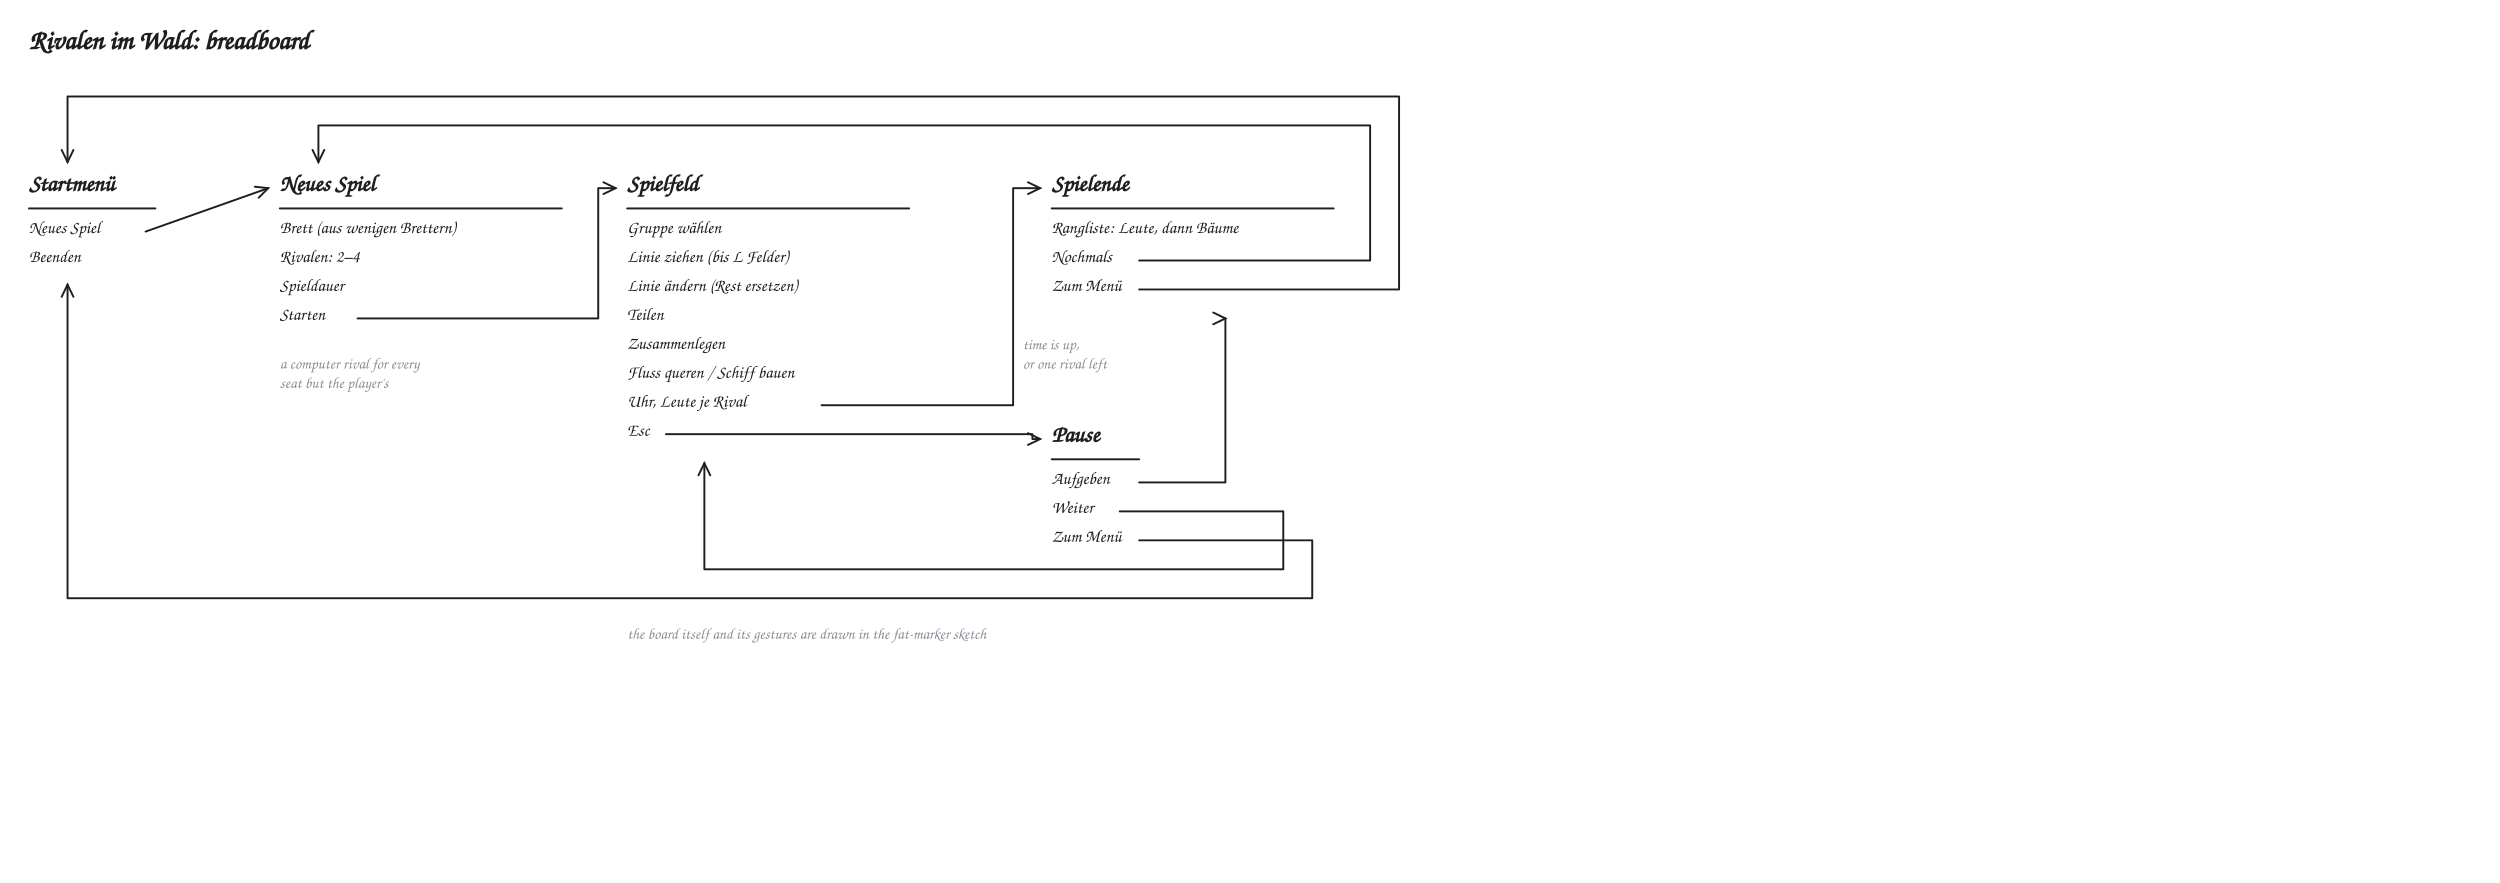
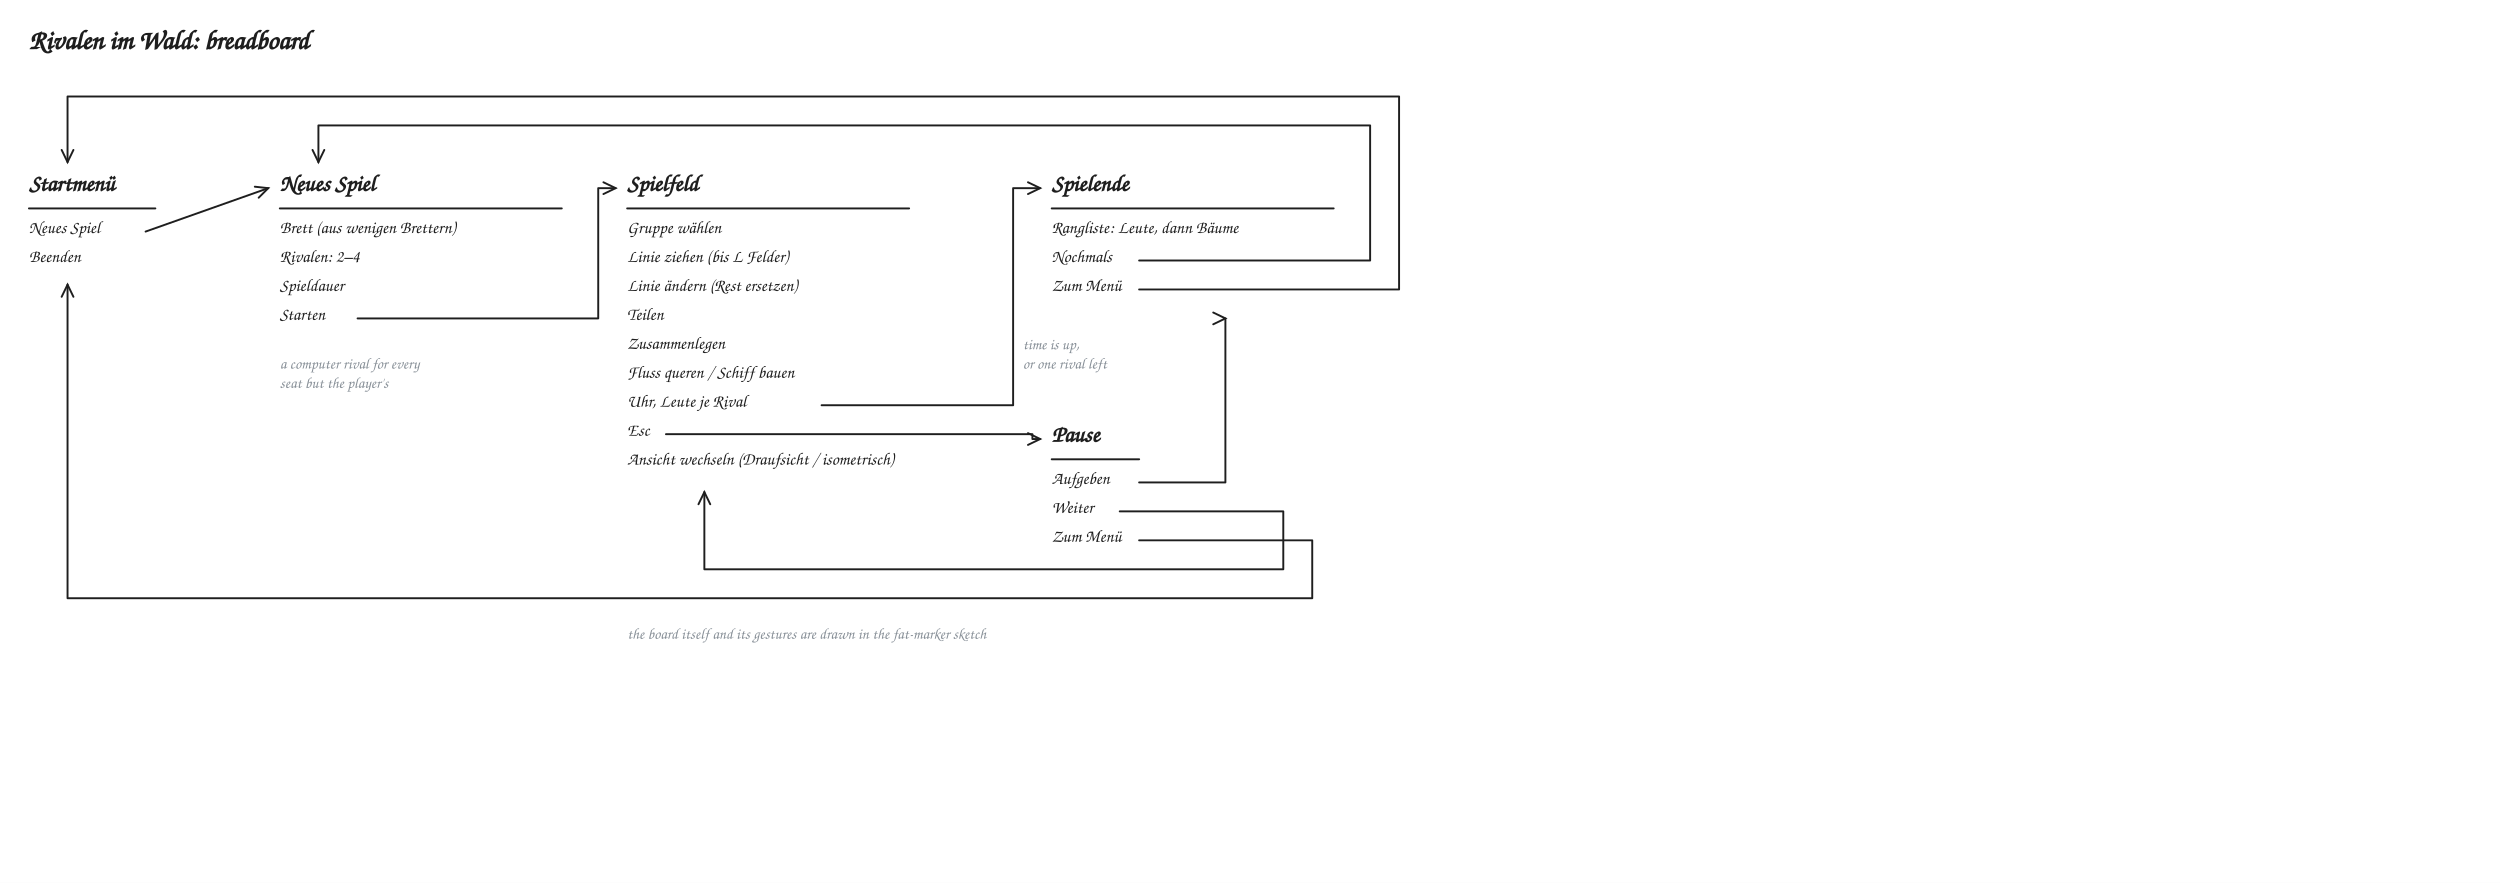
<svg xmlns="http://www.w3.org/2000/svg" viewBox="-30 -180 2591 915" width="2591" height="915" font-family="Virgil, 'Comic Sans MS', cursive, sans-serif">
  <rect x="-30" y="-180" width="2591" height="915" fill="#ffffff" />
  <text x="0.0" y="-129.0" font-size="28" fill="#1e1e1e" text-anchor="start" font-weight="bold">Rivalen im Wald: breadboard</text>
  <text x="0.0" y="18.0" font-size="24" fill="#1e1e1e" text-anchor="start" font-weight="bold">Startmenü</text>
  <path d="M0.0,36.0 L131.0,36.0" fill="none" stroke="#1e1e1e" stroke-width="2" stroke-linecap="round" stroke-linejoin="round" />
  <text x="0.0" y="61.5" font-size="18" fill="#1e1e1e" text-anchor="start">Neues Spiel</text>
  <text x="0.0" y="91.5" font-size="18" fill="#1e1e1e" text-anchor="start">Beenden</text>
  <text x="260.0" y="18.0" font-size="24" fill="#1e1e1e" text-anchor="start" font-weight="bold">Neues Spiel</text>
  <path d="M260.0,36.0 L552.2,36.0" fill="none" stroke="#1e1e1e" stroke-width="2" stroke-linecap="round" stroke-linejoin="round" />
  <text x="260.0" y="61.5" font-size="18" fill="#1e1e1e" text-anchor="start">Brett (aus wenigen Brettern)</text>
  <text x="260.0" y="91.5" font-size="18" fill="#1e1e1e" text-anchor="start">Rivalen: 2–4</text>
  <text x="260.0" y="121.5" font-size="18" fill="#1e1e1e" text-anchor="start">Spieldauer</text>
  <text x="260.0" y="151.5" font-size="18" fill="#1e1e1e" text-anchor="start">Starten</text>
  <text x="620.0" y="18.0" font-size="24" fill="#1e1e1e" text-anchor="start" font-weight="bold">Spielfeld</text>
  <path d="M620.0,36.0 L912.2,36.0" fill="none" stroke="#1e1e1e" stroke-width="2" stroke-linecap="round" stroke-linejoin="round" />
  <text x="620.0" y="61.5" font-size="18" fill="#1e1e1e" text-anchor="start">Gruppe wählen</text>
  <text x="620.0" y="91.5" font-size="18" fill="#1e1e1e" text-anchor="start">Linie ziehen (bis L Felder)</text>
  <text x="620.0" y="121.5" font-size="18" fill="#1e1e1e" text-anchor="start">Linie ändern (Rest ersetzen)</text>
  <text x="620.0" y="151.5" font-size="18" fill="#1e1e1e" text-anchor="start">Teilen</text>
  <text x="620.0" y="181.5" font-size="18" fill="#1e1e1e" text-anchor="start">Zusammenlegen</text>
  <text x="620.0" y="211.5" font-size="18" fill="#1e1e1e" text-anchor="start">Fluss queren / Schiff bauen</text>
  <text x="620.0" y="241.5" font-size="18" fill="#1e1e1e" text-anchor="start">Uhr, Leute je Rival</text>
  <text x="620.0" y="271.5" font-size="18" fill="#1e1e1e" text-anchor="start">Esc</text>
+   <text x="620.0" y="301.5" font-size="18" fill="#1e1e1e" text-anchor="start">Ansicht wechseln (Draufsicht / isometrisch)</text>
  <text x="1060.0" y="18.0" font-size="24" fill="#1e1e1e" text-anchor="start" font-weight="bold">Spielende</text>
  <path d="M1060.0,36.0 L1352.2,36.0" fill="none" stroke="#1e1e1e" stroke-width="2" stroke-linecap="round" stroke-linejoin="round" />
  <text x="1060.0" y="61.5" font-size="18" fill="#1e1e1e" text-anchor="start">Rangliste: Leute, dann Bäume</text>
  <text x="1060.0" y="91.5" font-size="18" fill="#1e1e1e" text-anchor="start">Nochmals</text>
  <text x="1060.0" y="121.5" font-size="18" fill="#1e1e1e" text-anchor="start">Zum Menü</text>
  <text x="1060.0" y="278.0" font-size="24" fill="#1e1e1e" text-anchor="start" font-weight="bold">Pause</text>
  <path d="M1060.0,296.0 L1150.6,296.0" fill="none" stroke="#1e1e1e" stroke-width="2" stroke-linecap="round" stroke-linejoin="round" />
  <text x="1060.0" y="321.5" font-size="18" fill="#1e1e1e" text-anchor="start">Aufgeben</text>
  <text x="1060.0" y="351.5" font-size="18" fill="#1e1e1e" text-anchor="start">Weiter</text>
  <text x="1060.0" y="381.5" font-size="18" fill="#1e1e1e" text-anchor="start">Zum Menü</text>
  <path d="M120.9,60.0 L248.0,15.0" fill="none" stroke="#1e1e1e" stroke-width="2" stroke-linecap="round" stroke-linejoin="round" />
  <path d="M238.1,24.9 L248.0,15.0 L234.1,13.5" fill="none" stroke="#1e1e1e" stroke-width="2" stroke-linecap="round" />
  <path d="M340.6,150.0 L590.0,150.0 L590.0,15.0 L608.0,15.0" fill="none" stroke="#1e1e1e" stroke-width="2" stroke-linecap="round" stroke-linejoin="round" />
  <path d="M595.4,21.1 L608.0,15.0 L595.4,8.9" fill="none" stroke="#1e1e1e" stroke-width="2" stroke-linecap="round" />
  <path d="M821.5,240.0 L1020.0,240.0 L1020.0,15.0 L1048.0,15.0" fill="none" stroke="#1e1e1e" stroke-width="2" stroke-linecap="round" stroke-linejoin="round" />
  <path d="M1035.4,21.1 L1048.0,15.0 L1035.4,8.9" fill="none" stroke="#1e1e1e" stroke-width="2" stroke-linecap="round" />
  <path d="M660.2,270.0 L1040.0,270.0 L1040.0,275.0 L1048.0,275.0" fill="none" stroke="#1e1e1e" stroke-width="2" stroke-linecap="round" stroke-linejoin="round" />
  <path d="M1035.4,281.1 L1048.0,275.0 L1035.4,268.9" fill="none" stroke="#1e1e1e" stroke-width="2" stroke-linecap="round" />
  <path d="M1150.6,90.0 L1390.0,90.0 L1390.0,-50.0 L300.0,-50.0 L300.0,-12.0" fill="none" stroke="#1e1e1e" stroke-width="2" stroke-linecap="round" stroke-linejoin="round" />
  <path d="M293.9,-24.6 L300.0,-12.0 L306.1,-24.6" fill="none" stroke="#1e1e1e" stroke-width="2" stroke-linecap="round" />
  <path d="M1150.6,120.0 L1420.0,120.0 L1420.0,-80.0 L40.0,-80.0 L40.0,-12.0" fill="none" stroke="#1e1e1e" stroke-width="2" stroke-linecap="round" stroke-linejoin="round" />
  <path d="M33.9,-24.6 L40.0,-12.0 L46.1,-24.6" fill="none" stroke="#1e1e1e" stroke-width="2" stroke-linecap="round" />
  <path d="M1150.6,320.0 L1240.0,320.0 L1240.0,150.0 L1240.0,150.0 L1240.0,150.0" fill="none" stroke="#1e1e1e" stroke-width="2" stroke-linecap="round" stroke-linejoin="round" />
  <path d="M1227.4,156.1 L1240.0,150.0 L1227.4,143.9" fill="none" stroke="#1e1e1e" stroke-width="2" stroke-linecap="round" />
-   <path d="M1130.5,350.0 L1300.0,350.0 L1300.0,410.0 L700.0,410.0 L700.0,300.0" fill="none" stroke="#1e1e1e" stroke-width="2" stroke-linecap="round" stroke-linejoin="round" />
-   <path d="M706.1,312.6 L700.0,300.0 L693.9,312.6" fill="none" stroke="#1e1e1e" stroke-width="2" stroke-linecap="round" />
+   <path d="M1130.5,350.0 L1300.0,350.0 L1300.0,410.0 L700.0,410.0 L700.0,330.0" fill="none" stroke="#1e1e1e" stroke-width="2" stroke-linecap="round" stroke-linejoin="round" />
+   <path d="M706.1,342.6 L700.0,330.0 L693.9,342.6" fill="none" stroke="#1e1e1e" stroke-width="2" stroke-linecap="round" />
  <path d="M1150.6,380.0 L1330.0,380.0 L1330.0,440.0 L40.0,440.0 L40.0,115.0" fill="none" stroke="#1e1e1e" stroke-width="2" stroke-linecap="round" stroke-linejoin="round" />
  <path d="M46.1,127.6 L40.0,115.0 L33.9,127.6" fill="none" stroke="#1e1e1e" stroke-width="2" stroke-linecap="round" />
  <text x="1030.0" y="182.0" font-size="16" fill="#868e96" text-anchor="start">time is up,</text>
  <text x="1030.0" y="202.0" font-size="16" fill="#868e96" text-anchor="start">or one rival left</text>
  <text x="260.0" y="202.0" font-size="16" fill="#868e96" text-anchor="start">a computer rival for every</text>
  <text x="260.0" y="222.0" font-size="16" fill="#868e96" text-anchor="start">seat but the player's</text>
  <text x="620.0" y="482.0" font-size="16" fill="#868e96" text-anchor="start">the board itself and its gestures are drawn in the fat-marker sketch</text>
</svg>
